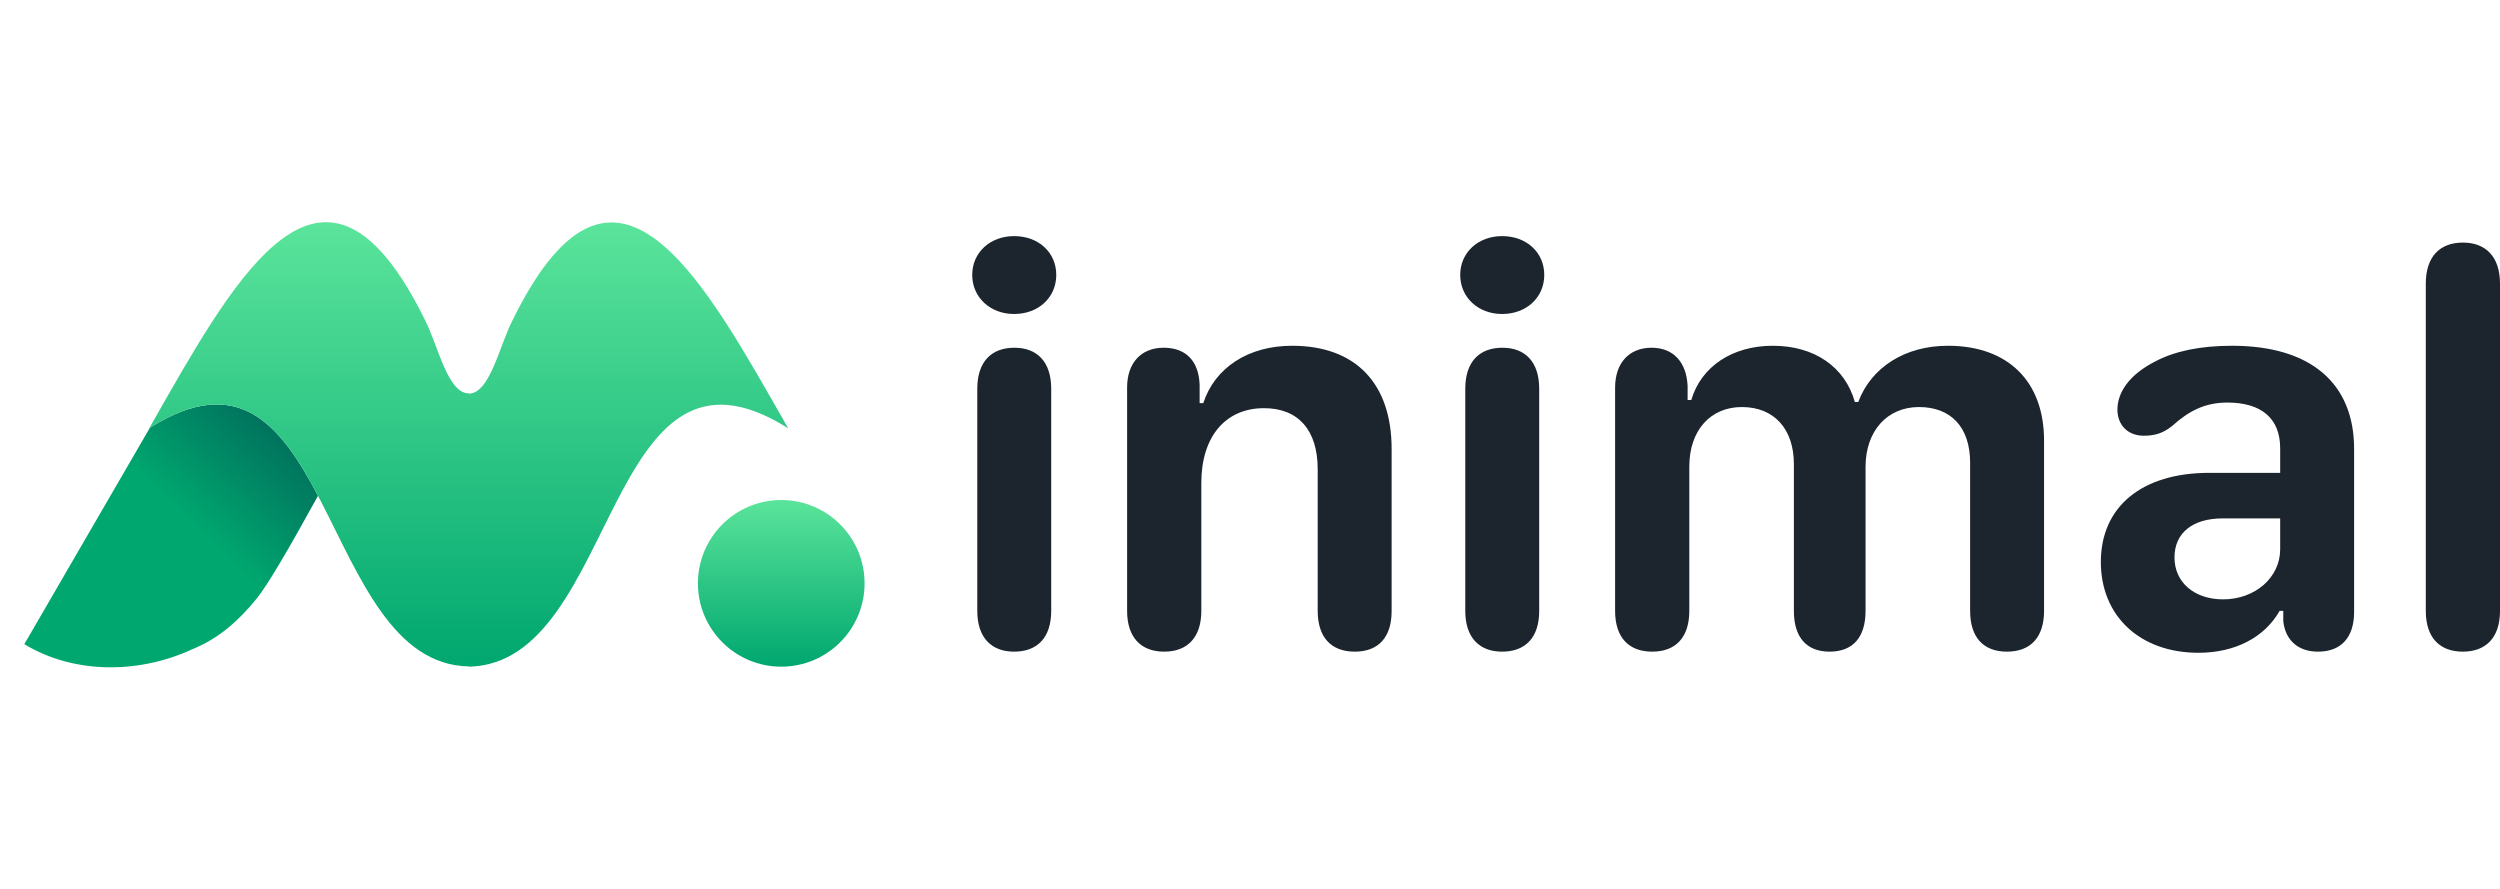
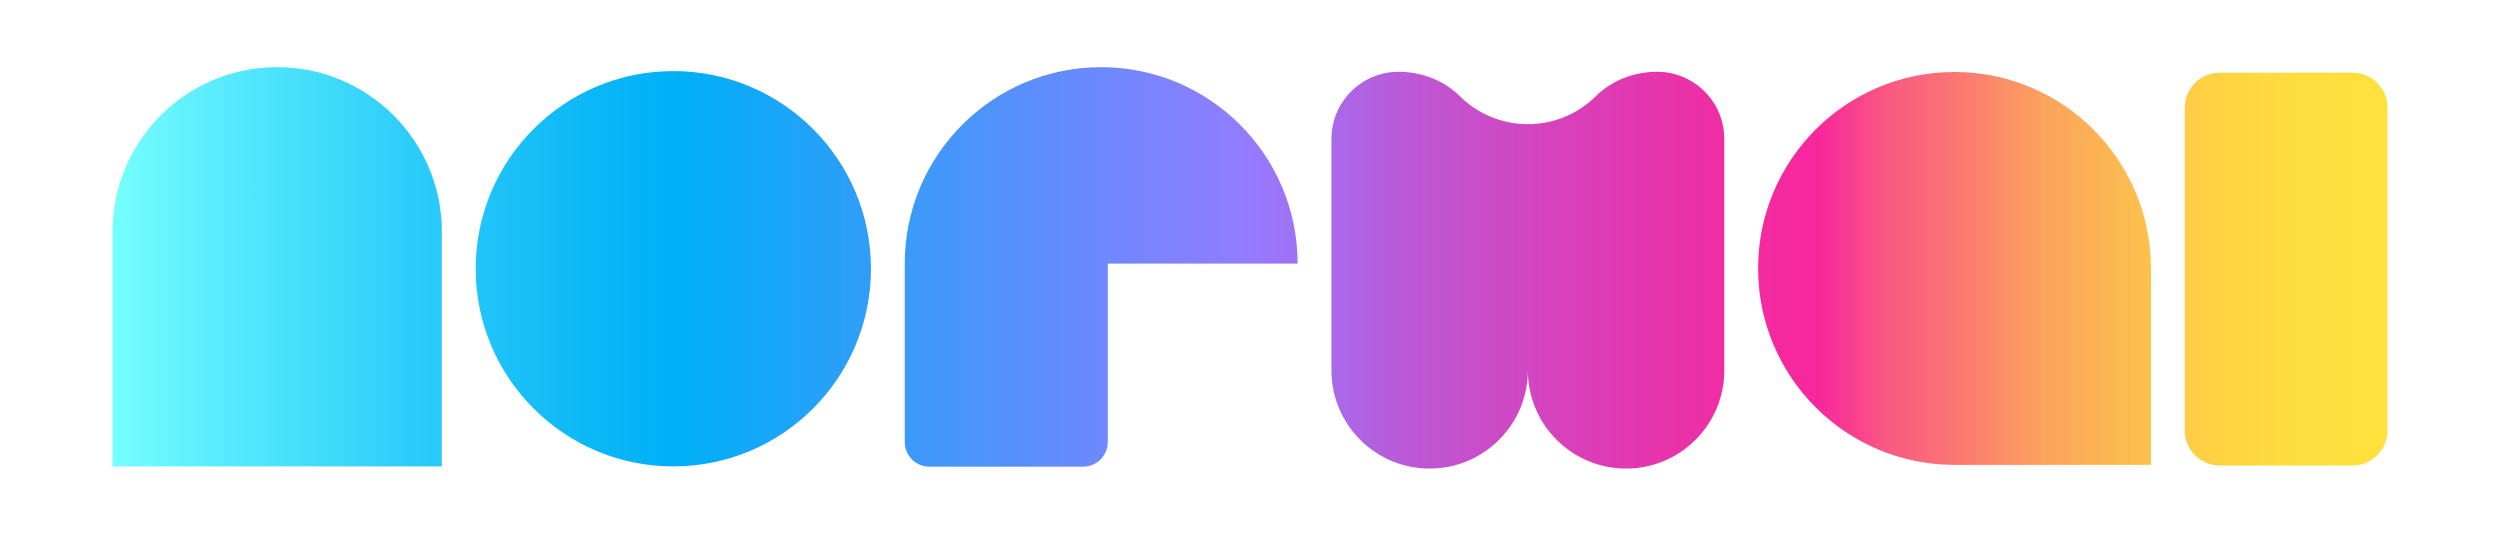
- <svg xmlns="http://www.w3.org/2000/svg" width="360" height="128" viewBox="0 0 360 128" fill="none">
-   <path d="M21.588 61.59C34.378 53.546 40.459 61.254 45.792 71.393C41.379 79.429 38.459 84.333 37.033 86.105C34.343 89.447 31.409 91.978 27.8 93.438C20.214 97.004 10.783 97.17 3.5 92.762L21.588 61.59Z" fill="url(#paint0_linear_4107_1209908)" />
-   <path fill-rule="evenodd" clip-rule="evenodd" d="M111.078 57.431C99.51 37.193 87.552 18.124 73.817 46.096C71.938 49.691 70.568 56.68 67.5 56.68V56.644C64.432 56.644 63.063 49.656 61.184 46.06C47.447 18.089 35.49 37.157 23.922 57.396C23.052 58.922 22.216 60.379 21.5 61.645C48.01 44.863 45.778 95.562 67.5 95.965V96C89.223 95.597 86.99 44.899 113.5 61.68C112.785 60.414 111.949 58.958 111.078 57.431" fill="url(#paint1_linear_4107_1209908)" />
-   <path fill-rule="evenodd" clip-rule="evenodd" d="M112.5 96C119.127 96 124.5 90.627 124.5 84C124.5 77.373 119.127 72 112.5 72C105.873 72 100.5 77.373 100.5 84C100.5 90.627 105.873 96 112.5 96" fill="url(#paint2_linear_4107_1209908)" />
-   <path fill-rule="evenodd" clip-rule="evenodd" d="M146.031 45.215C149.553 45.215 152.103 42.826 152.103 39.587C152.103 36.348 149.553 34 146.031 34C142.591 34 140 36.348 140 39.587C140 42.826 142.591 45.215 146.031 45.215ZM146.031 93.838C149.351 93.838 151.374 91.854 151.374 87.968V55.984C151.374 52.097 149.351 50.073 146.072 50.073C142.753 50.073 140.729 52.097 140.729 55.984V87.968C140.729 91.814 142.753 93.838 146.031 93.838ZM200.394 88.008C200.394 91.773 198.491 93.838 195.091 93.838C191.65 93.838 189.748 91.733 189.748 87.968V67.563C189.748 61.935 186.955 58.777 182.017 58.777C176.471 58.777 172.99 62.866 172.99 69.547V87.968C172.99 91.733 171.047 93.838 167.647 93.838C164.247 93.838 162.304 91.733 162.304 87.968V55.781C162.304 52.259 164.328 50.073 167.566 50.073C170.764 50.073 172.626 51.976 172.747 55.417V58.049H173.273C174.933 52.947 179.75 49.789 186.064 49.789C195.213 49.789 200.394 55.215 200.394 64.648V88.008ZM216.302 45.215C219.823 45.215 222.374 42.826 222.374 39.587C222.374 36.348 219.823 34 216.302 34C212.861 34 210.27 36.348 210.27 39.587C210.27 42.826 212.861 45.215 216.302 45.215ZM221.645 87.968C221.645 91.854 219.621 93.838 216.302 93.838C213.023 93.838 210.999 91.814 210.999 87.968V55.984C210.999 52.097 213.023 50.073 216.342 50.073C219.621 50.073 221.645 52.097 221.645 55.984V87.968ZM289.001 93.838C292.401 93.838 294.344 91.773 294.344 87.968V63.433C294.344 54.931 289.163 49.789 280.5 49.789C274.307 49.789 269.45 52.907 267.588 57.887H267.102C265.685 52.866 261.314 49.789 255.282 49.789C249.454 49.789 244.96 52.785 243.544 57.603H243.017V55.579C242.856 52.138 240.953 50.073 237.836 50.073C234.598 50.073 232.574 52.259 232.574 55.822V87.968C232.574 91.773 234.517 93.838 237.917 93.838C241.317 93.838 243.26 91.773 243.26 87.968V67.198C243.26 61.976 246.296 58.615 250.83 58.615C255.444 58.615 258.318 61.733 258.318 66.834V87.968C258.318 91.773 260.14 93.838 263.459 93.838C266.819 93.838 268.64 91.773 268.64 87.968V67.239C268.64 62.057 271.757 58.615 276.331 58.615C280.946 58.615 283.698 61.53 283.698 66.632V87.968C283.698 91.773 285.601 93.838 289.001 93.838ZM328.265 87.968C326.079 91.814 321.829 94 316.567 94C308.188 94 302.521 88.737 302.521 80.923C302.521 72.988 308.39 68.089 318.145 68.089H328.346V64.567C328.346 60.235 325.634 57.968 320.736 57.968C317.498 57.968 315.19 59.182 312.802 61.328C311.588 62.3 310.454 62.745 308.714 62.745C306.366 62.745 304.909 61.166 304.909 58.98C304.909 56.47 306.65 53.919 310.414 52.016C313.126 50.599 316.729 49.789 321.424 49.789C332.677 49.789 338.992 55.134 338.992 64.648V88.13C338.992 91.773 337.13 93.838 333.811 93.838C330.977 93.838 329.115 92.259 328.791 89.466V87.968H328.265ZM320.129 86.308C315.96 86.308 313.126 83.838 313.126 80.275C313.126 76.753 315.717 74.648 320.088 74.648H328.346V79.101C328.346 83.15 324.743 86.308 320.129 86.308ZM360 87.968C360 91.854 357.936 93.838 354.657 93.838C351.338 93.838 349.314 91.854 349.314 87.968V40.842C349.314 36.956 351.338 34.931 354.657 34.931C357.936 34.931 360 36.956 360 40.842V87.968Z" fill="#1C252E" />
+ <svg xmlns="http://www.w3.org/2000/svg" id="Logo_-_Color" data-name="Logo - Color" viewBox="0 0 700 150">
  <defs>
-     <linearGradient id="paint0_linear_4107_1209908" x1="38" y1="41.947" x2="16.381" y2="64.906" gradientUnits="userSpaceOnUse">
-       <stop stop-color="#004B50" />
-       <stop offset="1" stop-color="#00A76F" />
-     </linearGradient>
-     <linearGradient id="paint1_linear_4107_1209908" x1="21.5" y1="32" x2="21.5" y2="96" gradientUnits="userSpaceOnUse">
-       <stop stop-color="#5BE49B" />
-       <stop offset="1" stop-color="#00A76F" />
-     </linearGradient>
-     <linearGradient id="paint2_linear_4107_1209908" x1="100.5" y1="72" x2="100.5" y2="96" gradientUnits="userSpaceOnUse">
-       <stop stop-color="#5BE49B" />
-       <stop offset="1" stop-color="#00A76F" />
+     <style>
+       .cls-1 {
+         fill: url(#linear-gradient);
+       }
+     </style>
+     <linearGradient id="linear-gradient" x1="31.5" y1="75" x2="668.5" y2="75" gradientUnits="userSpaceOnUse">
+       <stop offset="0" stop-color="#75ffff" />
+       <stop offset=".03" stop-color="#62f2fd" />
+       <stop offset=".13" stop-color="#2dcdfa" />
+       <stop offset=".21" stop-color="#0cb7f7" />
+       <stop offset=".25" stop-color="#00aff7" />
+       <stop offset=".31" stop-color="#23a2f8" />
+       <stop offset=".5" stop-color="#947bff" />
+       <stop offset=".57" stop-color="#bc58d6" />
+       <stop offset=".65" stop-color="#dd3db6" />
+       <stop offset=".71" stop-color="#f02ca3" />
+       <stop offset=".75" stop-color="#f8279c" />
+       <stop offset=".78" stop-color="#f95882" />
+       <stop offset=".82" stop-color="#fb816d" />
+       <stop offset=".85" stop-color="#fca45c" />
+       <stop offset=".89" stop-color="#fdbe4e" />
+       <stop offset=".92" stop-color="#fed144" />
+       <stop offset=".96" stop-color="#fedd3e" />
+       <stop offset="1" stop-color="#ffe13d" />
    </linearGradient>
  </defs>
+   <path class="cls-1" d="M188.53,19.91c-30.56,0-55.34,24.78-55.34,55.34s24.78,55.34,55.34,55.34,55.34-24.78,55.34-55.34-24.78-55.34-55.34-55.34Zm275.47,.19h0c-6.39,0-12.63,2.35-17.17,6.84-4.89,4.84-11.61,7.83-19.03,7.83s-14.14-2.99-19.03-7.83c-4.54-4.49-10.78-6.84-17.17-6.84h0c-10.38,0-18.8,8.42-18.8,18.8V103.7c0,15.19,12.31,27.5,27.5,27.5h0c15.19,0,27.5-12.31,27.5-27.5,0,15.19,12.31,27.5,27.5,27.5h0c15.19,0,27.5-12.31,27.5-27.5V38.9c0-10.38-8.42-18.8-18.8-18.8Zm83.27,.06h0c-30.38,0-55,24.62-55,55h0c0,30.38,24.62,55,55,55h55v-55c0-30.38-24.62-55-55-55Zm111.44,.19h-37.19c-5.41,0-9.79,4.38-9.79,9.79V120.56c0,5.41,4.38,9.79,9.79,9.79h37.19c5.41,0,9.79-4.38,9.79-9.79V30.13c0-5.41-4.38-9.79-9.79-9.79Zm-350.38-1.54h0c-30.38,0-55,24.62-55,55h0v49.95c0,3.81,3.09,6.9,6.9,6.9h43.05c3.81,0,6.9-3.09,6.9-6.9v-49.95h53.15c0-30.38-24.62-55-55-55ZM123.72,130.59H31.5V64.91c0-25.47,20.64-46.11,46.11-46.11h0c25.47,0,46.11,20.64,46.11,46.11v65.68Z" />
</svg>
